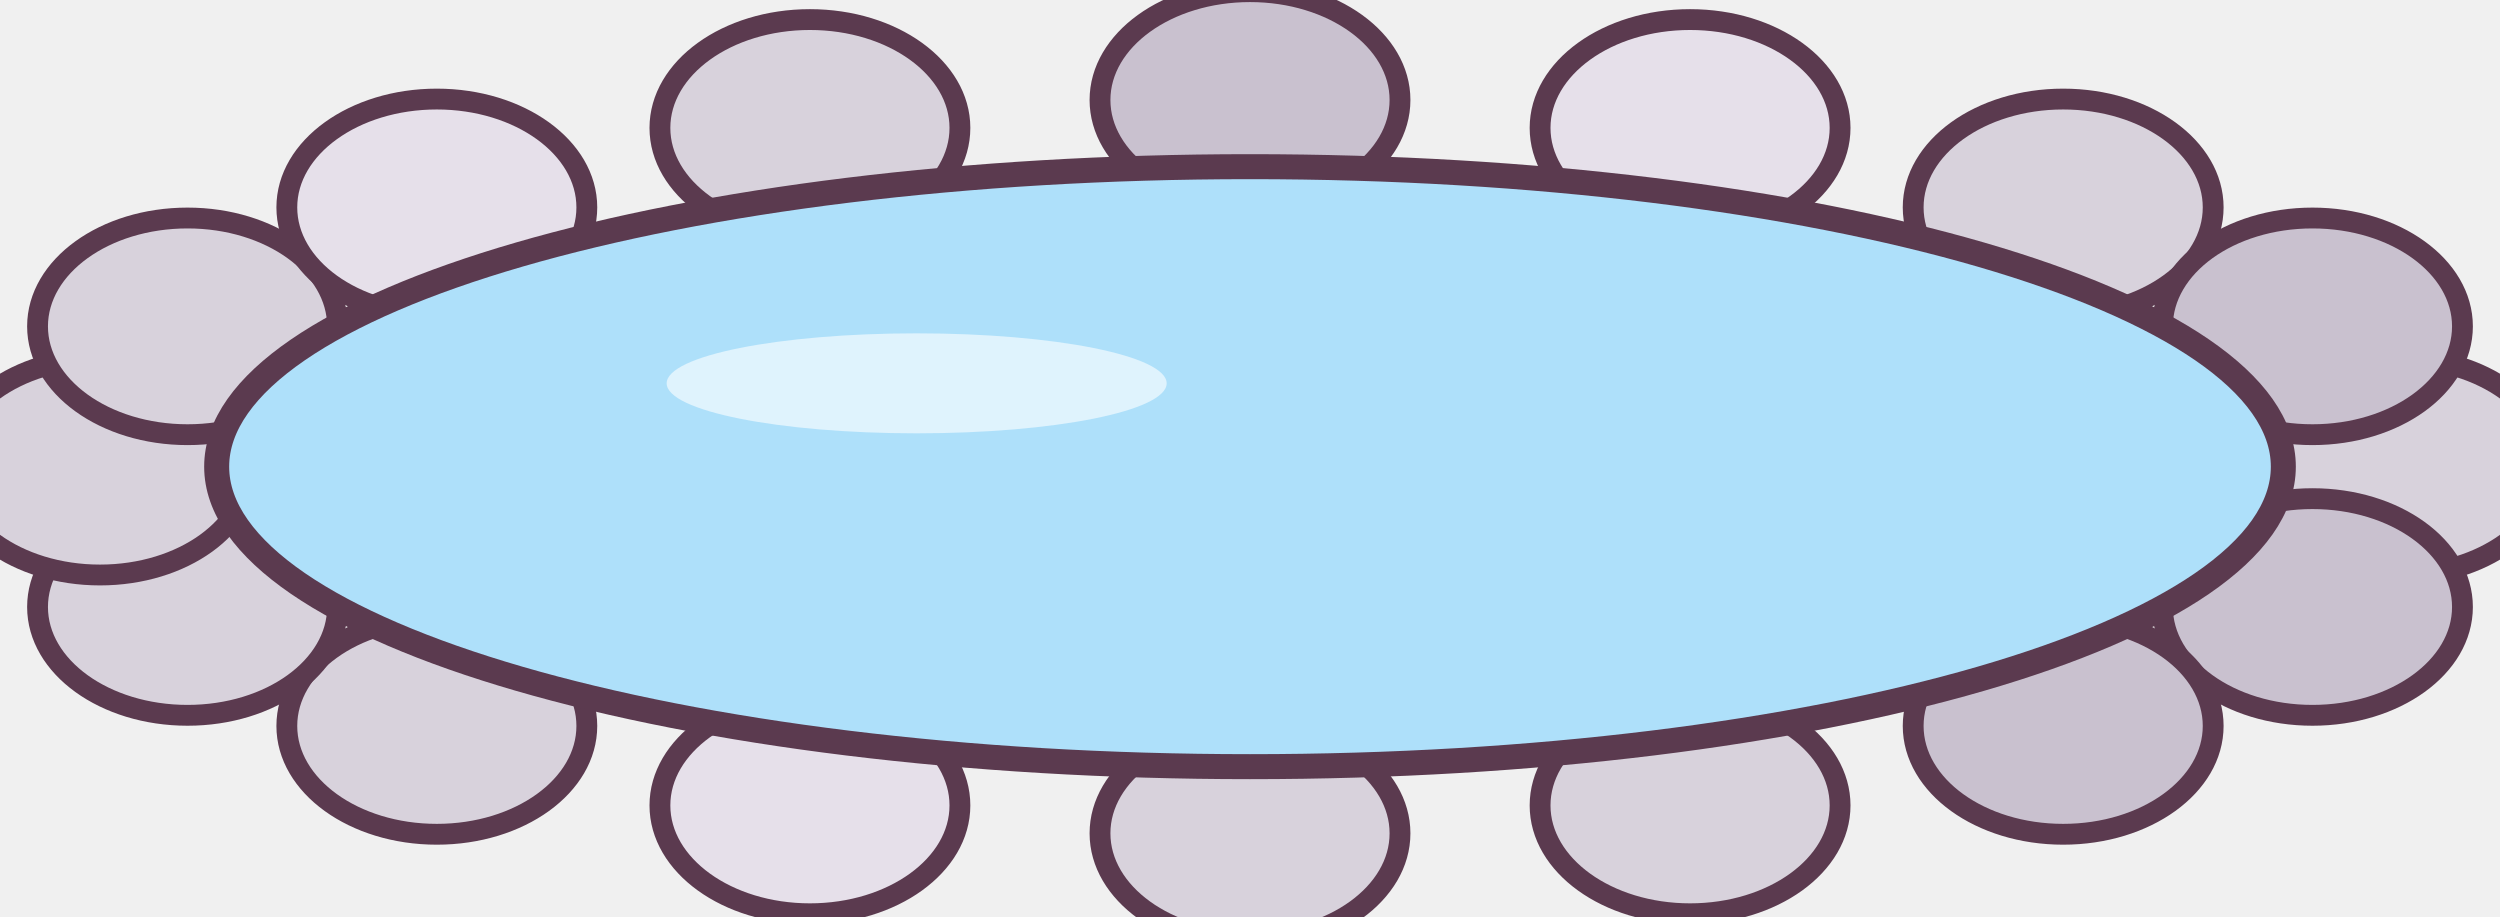
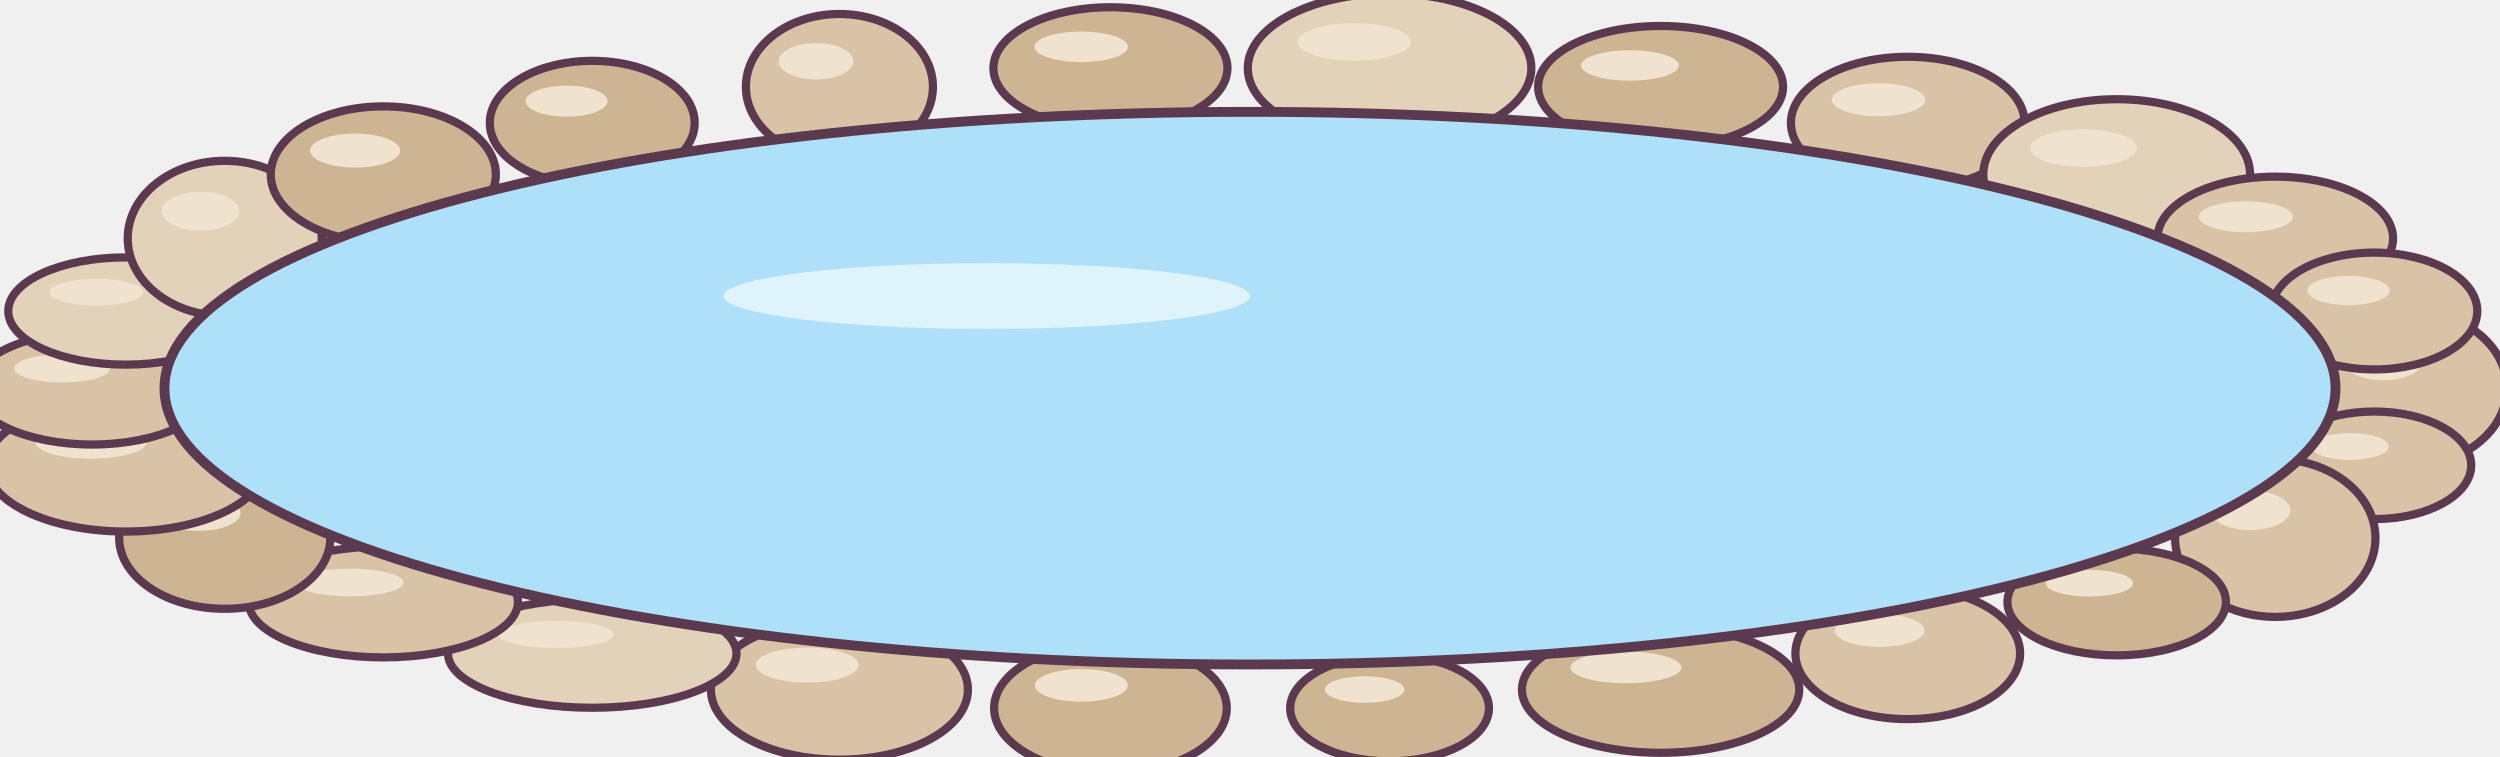
- <svg xmlns="http://www.w3.org/2000/svg" width="300" height="110" viewBox="0 0 300 110">
+ <svg xmlns="http://www.w3.org/2000/svg" width="760" height="230" viewBox="0 0 760 230">
  <defs />
  <g stroke="#5b3a4f" stroke-width="3" stroke-linejoin="round" stroke-linecap="round">
-     <ellipse cx="288.0" cy="56.0" rx="18" ry="13" fill="#d8d2dc" stroke-width="2.5" />
-     <ellipse cx="277.495" cy="72.838" rx="18" ry="13" fill="#c9c1cf" stroke-width="2.5" />
-     <ellipse cx="247.581" cy="87.113" rx="18" ry="13" fill="#c9c1cf" stroke-width="2.5" />
-     <ellipse cx="202.81" cy="96.651" rx="18" ry="13" fill="#d8d2dc" stroke-width="2.5" />
-     <ellipse cx="150.0" cy="100.0" rx="18" ry="13" fill="#d8d2dc" stroke-width="2.5" />
-     <ellipse cx="97.19" cy="96.651" rx="18" ry="13" fill="#e6e0ea" stroke-width="2.5" />
-     <ellipse cx="52.419" cy="87.113" rx="18" ry="13" fill="#d8d2dc" stroke-width="2.5" />
-     <ellipse cx="22.505" cy="72.838" rx="18" ry="13" fill="#d8d2dc" stroke-width="2.5" />
-     <ellipse cx="12.0" cy="56" rx="18" ry="13" fill="#d8d2dc" stroke-width="2.5" />
-     <ellipse cx="22.505" cy="39.162" rx="18" ry="13" fill="#d8d2dc" stroke-width="2.5" />
-     <ellipse cx="52.419" cy="24.887" rx="18" ry="13" fill="#e6e0ea" stroke-width="2.5" />
-     <ellipse cx="97.19" cy="15.349" rx="18" ry="13" fill="#d8d2dc" stroke-width="2.5" />
-     <ellipse cx="150" cy="12.0" rx="18" ry="13" fill="#c9c1cf" stroke-width="2.5" />
-     <ellipse cx="202.81" cy="15.349" rx="18" ry="13" fill="#e6e0ea" stroke-width="2.5" />
-     <ellipse cx="247.581" cy="24.887" rx="18" ry="13" fill="#d8d2dc" stroke-width="2.5" />
-     <ellipse cx="277.495" cy="39.162" rx="18" ry="13" fill="#c9c1cf" stroke-width="2.5" />
-     <ellipse cx="150" cy="56" rx="124" ry="36" fill="#aee0fa" stroke-width="3" />
-     <ellipse cx="110" cy="46" rx="30" ry="6" fill="#ffffff" stroke="none" opacity="0.6" />
+     <ellipse cx="732.0" cy="118.0" rx="30.081" ry="23.698" fill="#d8c3a6" stroke-width="2.5" />
+     <ellipse cx="724.48" cy="109.706" rx="12.032" ry="5.925" fill="#efe2cf" stroke="none" />
+     <ellipse cx="721.772" cy="141.453" rx="29.476" ry="16.35" fill="#d8c3a6" stroke-width="2.5" />
+     <ellipse cx="714.402" cy="135.73" rx="11.79" ry="4.088" fill="#efe2cf" stroke="none" />
+     <ellipse cx="691.681" cy="163.543" rx="30.454" ry="23.993" fill="#d8c3a6" stroke-width="2.5" />
+     <ellipse cx="684.067" cy="155.145" rx="12.182" ry="5.998" fill="#efe2cf" stroke="none" />
+     <ellipse cx="643.476" cy="182.986" rx="33.213" ry="16.242" fill="#cdb593" stroke-width="2.5" />
+     <ellipse cx="635.173" cy="177.301" rx="13.285" ry="4.061" fill="#efe2cf" stroke="none" />
+     <ellipse cx="579.959" cy="198.652" rx="34.156" ry="19.96" fill="#d8c3a6" stroke-width="2.5" />
+     <ellipse cx="571.42" cy="191.666" rx="13.663" ry="4.99" fill="#efe2cf" stroke="none" />
+     <ellipse cx="504.821" cy="209.632" rx="42.152" ry="19.221" fill="#cdb593" stroke-width="2.5" />
+     <ellipse cx="494.283" cy="202.904" rx="16.861" ry="4.805" fill="#efe2cf" stroke="none" />
+     <ellipse cx="422.429" cy="215.285" rx="30.215" ry="16.16" fill="#cdb593" stroke-width="2.5" />
+     <ellipse cx="414.875" cy="209.629" rx="12.086" ry="4.04" fill="#efe2cf" stroke="none" />
+     <ellipse cx="337.571" cy="215.285" rx="35.363" ry="19.795" fill="#cdb593" stroke-width="2.5" />
+     <ellipse cx="328.73" cy="208.357" rx="14.145" ry="4.949" fill="#efe2cf" stroke="none" />
+     <ellipse cx="255.179" cy="209.632" rx="39.068" ry="21.304" fill="#d8c3a6" stroke-width="2.5" />
+     <ellipse cx="245.412" cy="202.175" rx="15.627" ry="5.326" fill="#efe2cf" stroke="none" />
+     <ellipse cx="180.041" cy="198.652" rx="43.849" ry="16.505" fill="#e3d2ba" stroke-width="2.5" />
+     <ellipse cx="169.079" cy="192.876" rx="17.54" ry="4.126" fill="#efe2cf" stroke="none" />
+     <ellipse cx="116.524" cy="182.986" rx="40.932" ry="16.862" fill="#d8c3a6" stroke-width="2.5" />
+     <ellipse cx="106.291" cy="177.084" rx="16.373" ry="4.215" fill="#efe2cf" stroke="none" />
+     <ellipse cx="68.319" cy="163.543" rx="32.092" ry="21.53" fill="#cdb593" stroke-width="2.5" />
+     <ellipse cx="60.297" cy="156.007" rx="12.837" ry="5.383" fill="#efe2cf" stroke="none" />
+     <ellipse cx="38.228" cy="141.453" rx="42.261" ry="20.134" fill="#d8c3a6" stroke-width="2.5" />
+     <ellipse cx="27.663" cy="134.406" rx="16.904" ry="5.034" fill="#efe2cf" stroke="none" />
+     <ellipse cx="28.0" cy="118" rx="36.468" ry="17.137" fill="#d8c3a6" stroke-width="2.5" />
+     <ellipse cx="18.883" cy="112.002" rx="14.587" ry="4.284" fill="#efe2cf" stroke="none" />
+     <ellipse cx="38.228" cy="94.547" rx="35.715" ry="16.3" fill="#e3d2ba" stroke-width="2.5" />
+     <ellipse cx="29.3" cy="88.842" rx="14.286" ry="4.075" fill="#efe2cf" stroke="none" />
+     <ellipse cx="68.319" cy="72.457" rx="29.489" ry="23.568" fill="#e3d2ba" stroke-width="2.5" />
+     <ellipse cx="60.947" cy="64.208" rx="11.796" ry="5.892" fill="#efe2cf" stroke="none" />
+     <ellipse cx="116.524" cy="53.014" rx="34.213" ry="20.675" fill="#cdb593" stroke-width="2.5" />
+     <ellipse cx="107.971" cy="45.778" rx="13.685" ry="5.169" fill="#efe2cf" stroke="none" />
+     <ellipse cx="180.041" cy="37.348" rx="31.142" ry="18.854" fill="#cdb593" stroke-width="2.5" />
+     <ellipse cx="172.256" cy="30.749" rx="12.457" ry="4.713" fill="#efe2cf" stroke="none" />
+     <ellipse cx="255.179" cy="26.368" rx="28.43" ry="22.114" fill="#d8c3a6" stroke-width="2.5" />
+     <ellipse cx="248.072" cy="18.628" rx="11.372" ry="5.529" fill="#efe2cf" stroke="none" />
+     <ellipse cx="337.571" cy="20.715" rx="35.573" ry="18.51" fill="#cdb593" stroke-width="2.5" />
+     <ellipse cx="328.678" cy="14.236" rx="14.229" ry="4.628" fill="#efe2cf" stroke="none" />
+     <ellipse cx="422.429" cy="20.715" rx="43.1" ry="22.748" fill="#e3d2ba" stroke-width="2.5" />
+     <ellipse cx="411.654" cy="12.753" rx="17.24" ry="5.687" fill="#efe2cf" stroke="none" />
+     <ellipse cx="504.821" cy="26.368" rx="37.232" ry="18.47" fill="#cdb593" stroke-width="2.5" />
+     <ellipse cx="495.513" cy="19.904" rx="14.893" ry="4.618" fill="#efe2cf" stroke="none" />
+     <ellipse cx="579.959" cy="37.348" rx="35.517" ry="20.078" fill="#d8c3a6" stroke-width="2.5" />
+     <ellipse cx="571.08" cy="30.32" rx="14.207" ry="5.02" fill="#efe2cf" stroke="none" />
+     <ellipse cx="643.476" cy="53.014" rx="40.546" ry="22.854" fill="#e3d2ba" stroke-width="2.5" />
+     <ellipse cx="633.339" cy="45.015" rx="16.218" ry="5.713" fill="#efe2cf" stroke="none" />
+     <ellipse cx="691.681" cy="72.457" rx="35.809" ry="18.754" fill="#d8c3a6" stroke-width="2.5" />
+     <ellipse cx="682.728" cy="65.893" rx="14.324" ry="4.688" fill="#efe2cf" stroke="none" />
+     <ellipse cx="721.772" cy="94.547" rx="31.323" ry="17.758" fill="#d8c3a6" stroke-width="2.5" />
+     <ellipse cx="713.941" cy="88.332" rx="12.529" ry="4.44" fill="#efe2cf" stroke="none" />
+     <ellipse cx="380" cy="118" rx="330" ry="84" fill="#aee0fa" stroke-width="3" />
+     <ellipse cx="300" cy="90" rx="80" ry="10" fill="#ffffff" stroke="none" opacity="0.6" />
  </g>
</svg>
